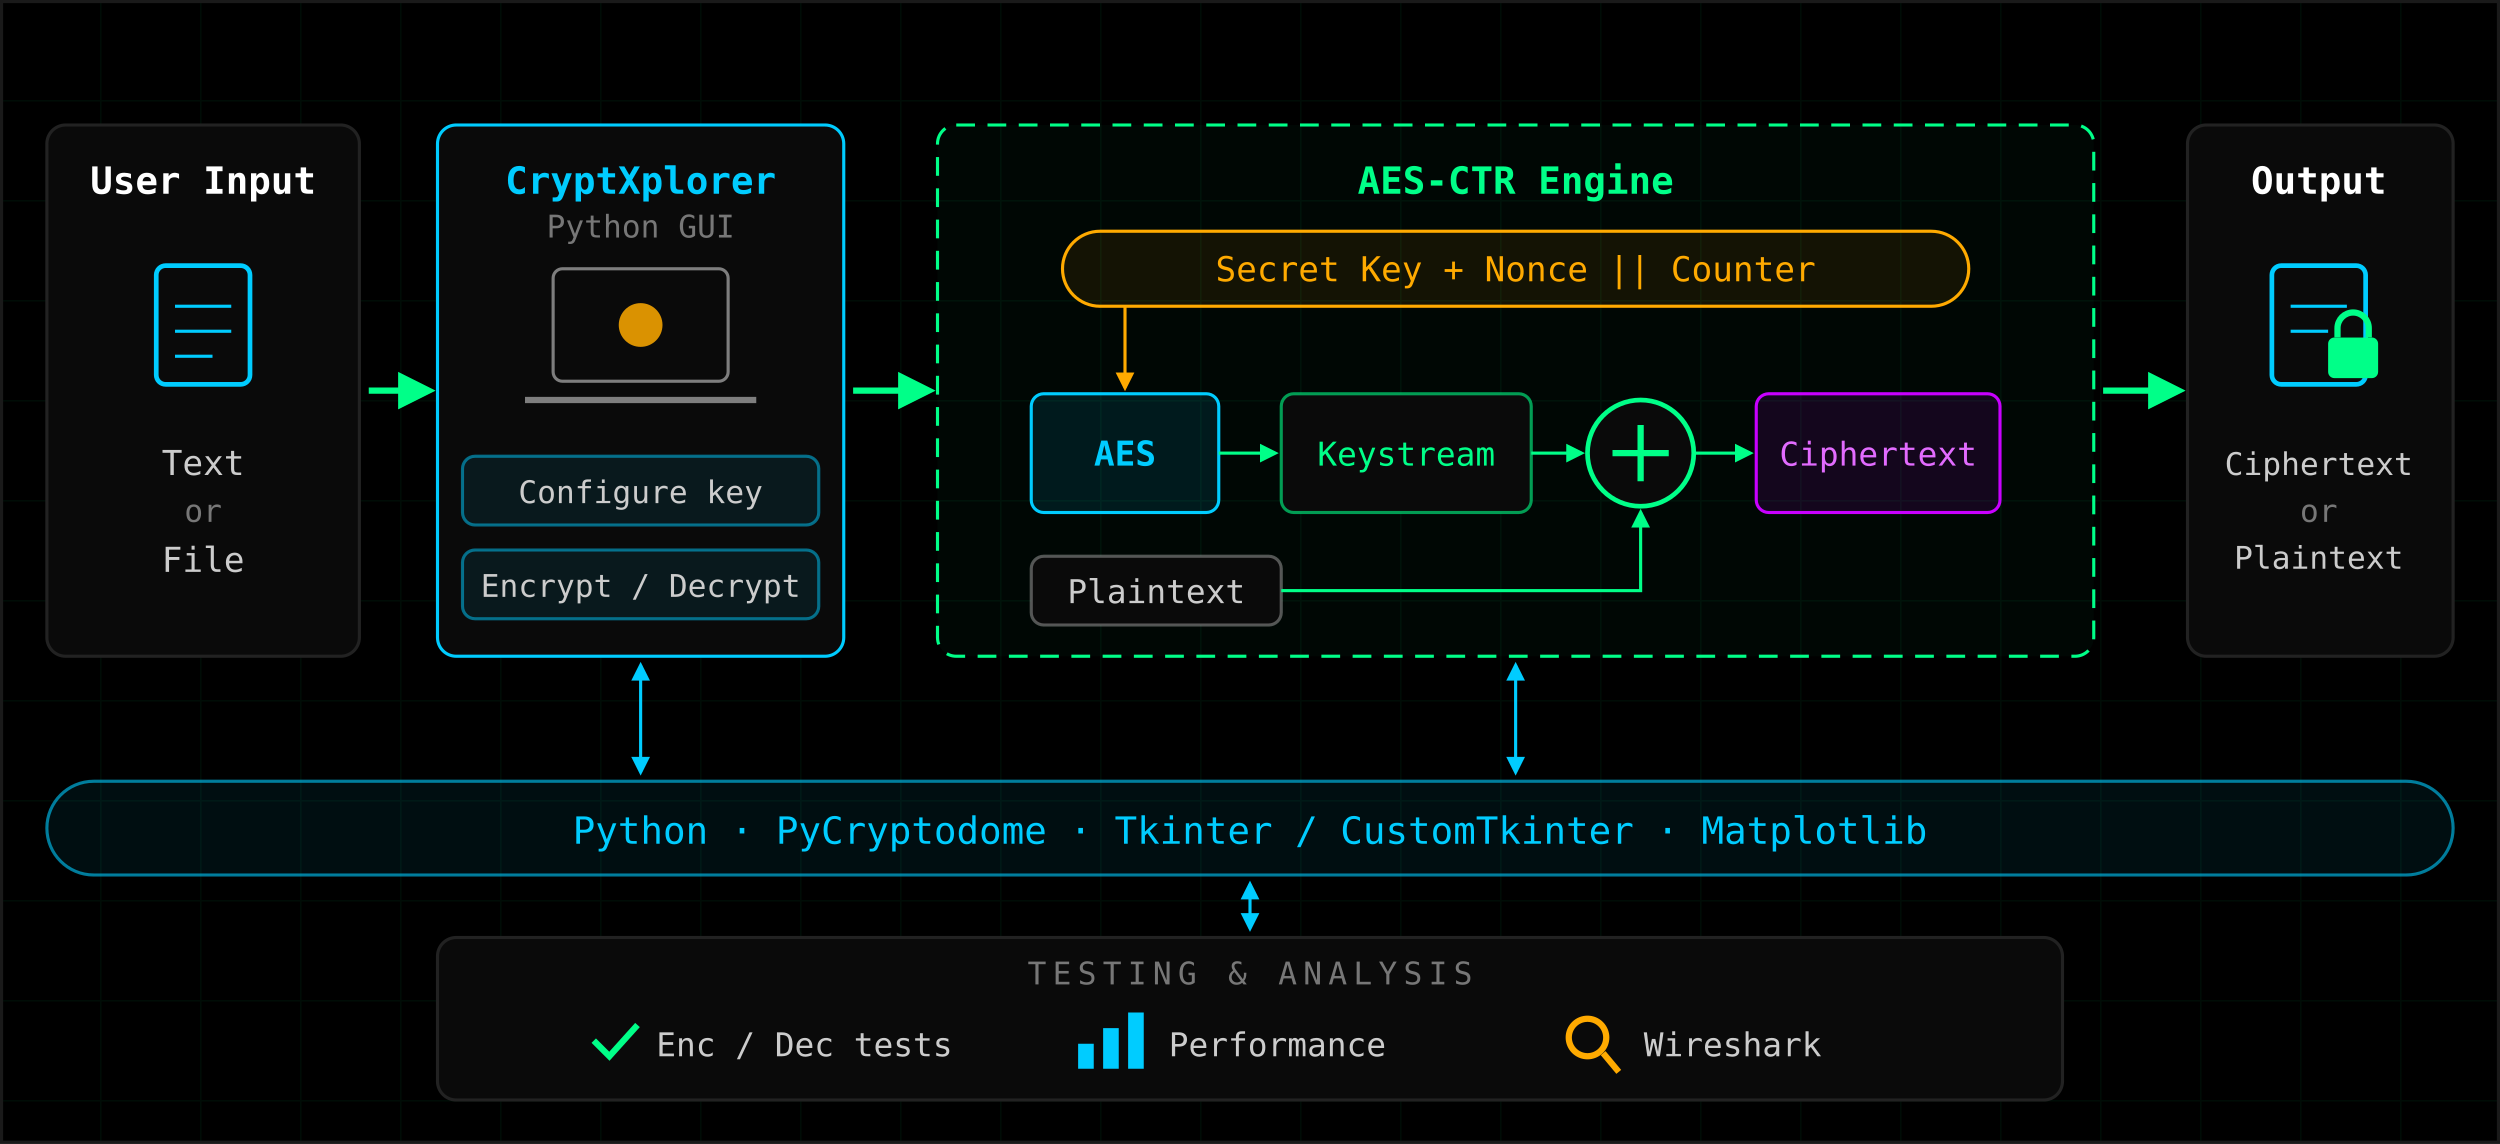
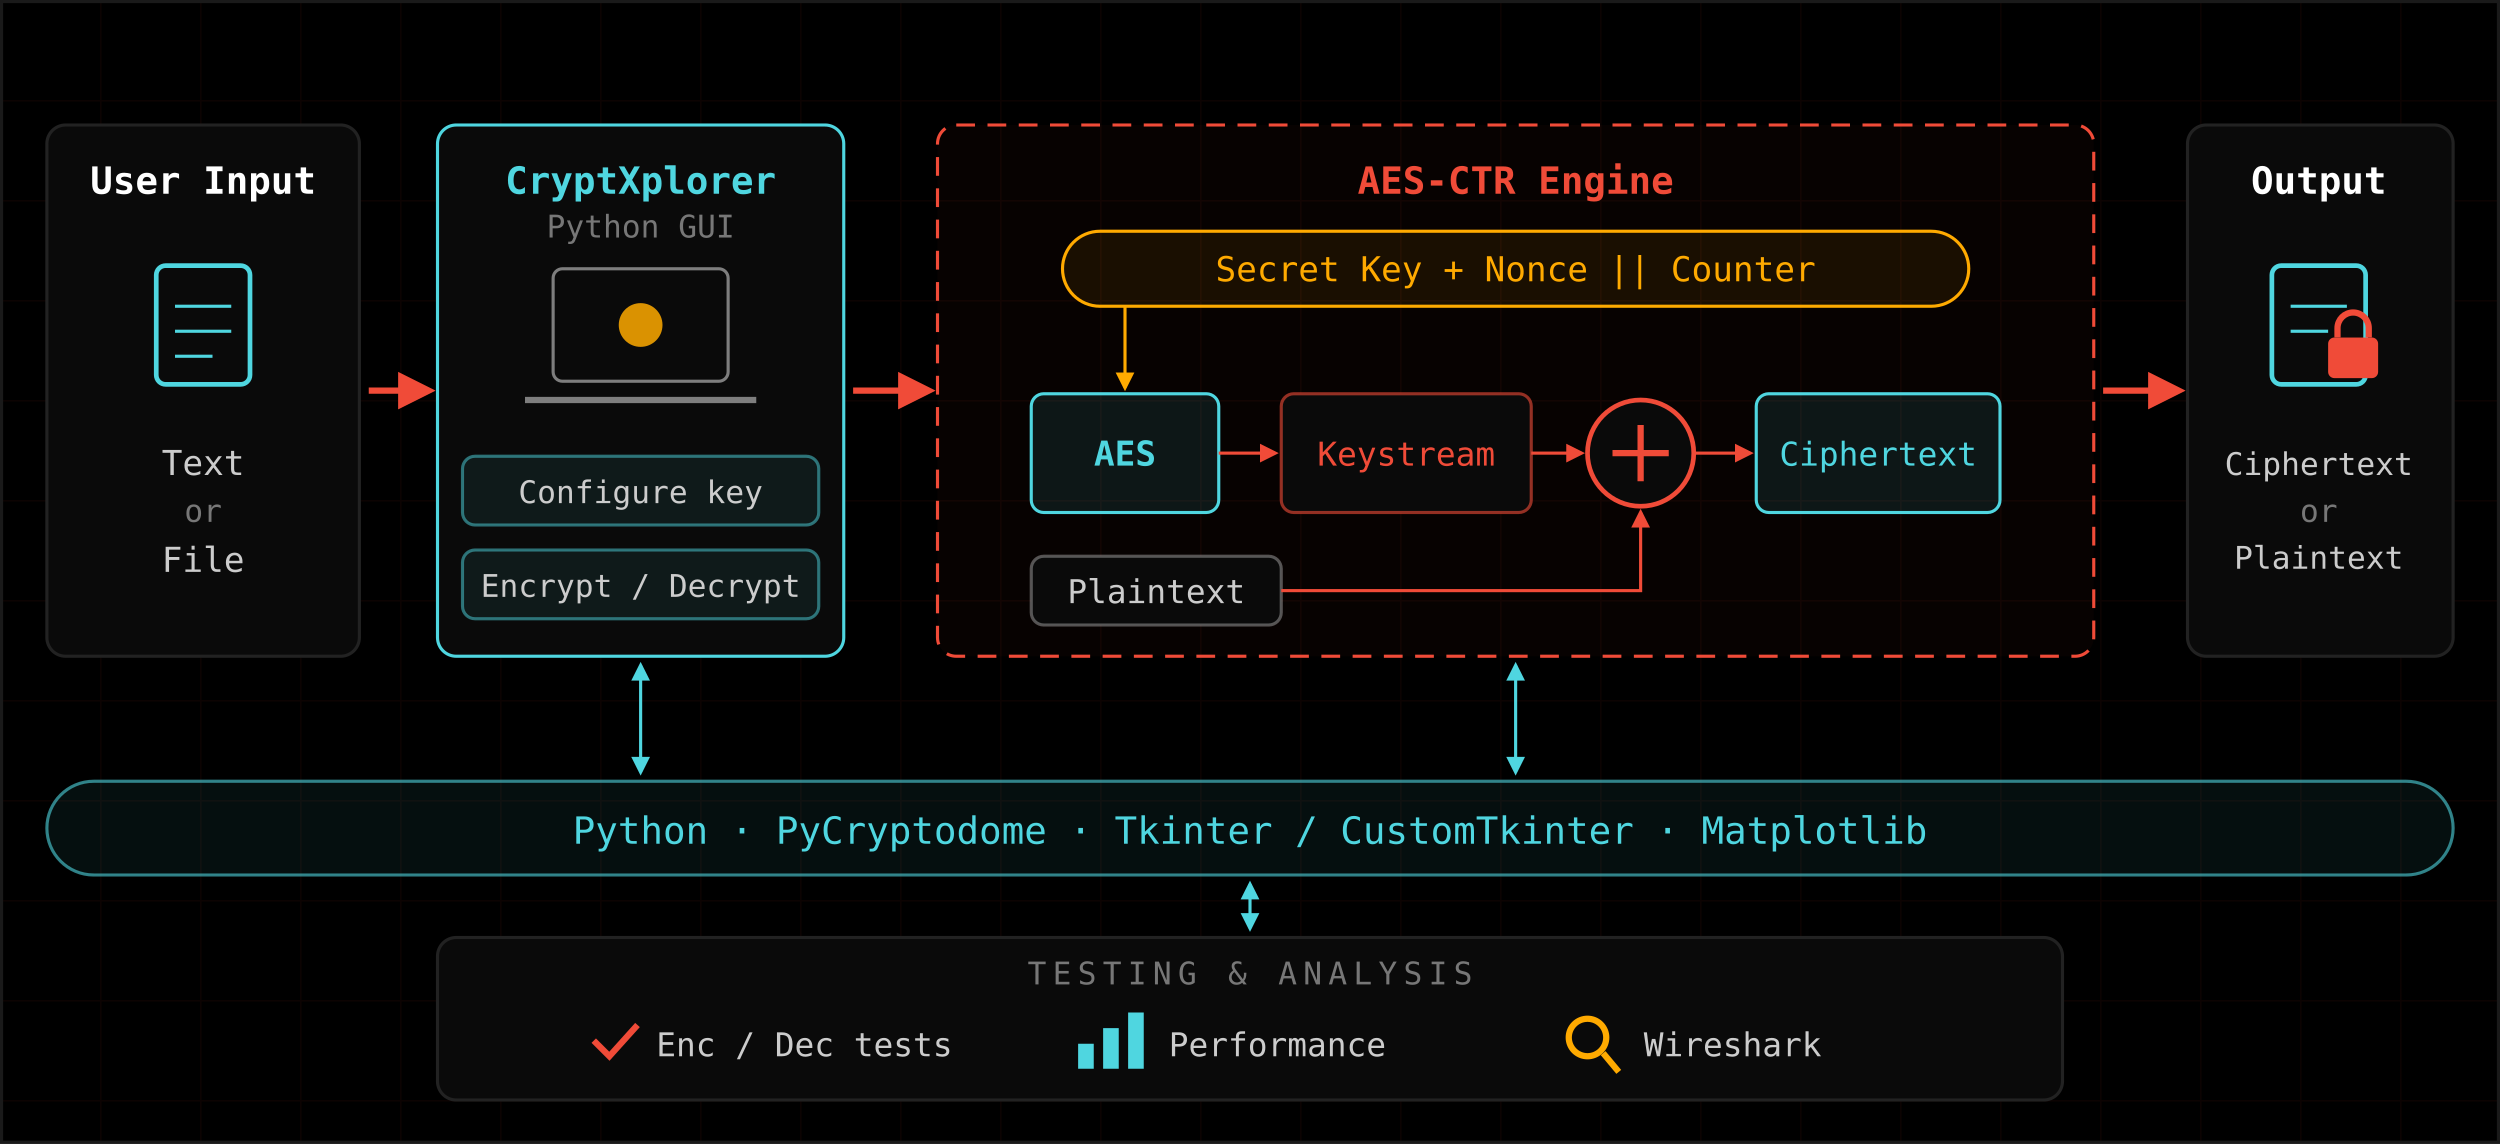
<svg xmlns="http://www.w3.org/2000/svg" viewBox="0 0 800 366" role="img" aria-label="Architecture: user input goes to the CryptXplorer Python app, then the AES-CTR engine (key plus nonce and counter into AES, keystream XOR plaintext), then output; built with Python libraries and a testing module">
  <defs>
    <pattern id="g" width="32" height="32" patternUnits="userSpaceOnUse">
-       <path d="M32 0H0V32" fill="none" stroke="#00ff88" stroke-opacity=".05" />
+       <path d="M32 0H0V32" fill="none" stroke="#f04b38" stroke-opacity=".05" />
    </pattern>
    <marker id="a" viewBox="0 0 10 10" refX="8" refY="5" markerWidth="6" markerHeight="6" orient="auto">
-       <path d="M0 0L10 5L0 10z" fill="#00ff88" />
+       <path d="M0 0L10 5L0 10z" fill="#f04b38" />
    </marker>
    <marker id="c" viewBox="0 0 10 10" refX="8" refY="5" markerWidth="6" markerHeight="6" orient="auto-start-reverse">
-       <path d="M0 0L10 5L0 10z" fill="#00ccff" />
+       <path d="M0 0L10 5L0 10z" fill="#4fd6e0" />
    </marker>
    <marker id="m" viewBox="0 0 10 10" refX="8" refY="5" markerWidth="6" markerHeight="6" orient="auto">
      <path d="M0 0L10 5L0 10z" fill="#ffaa00" />
    </marker>
  </defs>
  <g font-family="'JetBrains Mono',ui-monospace,Menlo,Consolas,monospace" font-size="11" text-anchor="middle">
    <rect width="800" height="366" fill="#000" />
    <rect width="800" height="366" fill="url(#g)" />
    <rect x=".5" y=".5" width="799" height="365" fill="none" stroke="#1a1a1a" />
    <rect x="15" y="40" width="100" height="170" rx="6" fill="#0a0a0a" stroke="#222" />
    <text x="65" y="62" fill="#fff" font-weight="700" font-size="12">User Input</text>
-     <rect x="50" y="85" width="30" height="38" rx="3" fill="none" stroke="#00ccff" stroke-width="1.5" />
-     <line x1="56" y1="98" x2="74" y2="98" stroke="#00ccff" />
-     <line x1="56" y1="106" x2="74" y2="106" stroke="#00ccff" />
-     <line x1="56" y1="114" x2="68" y2="114" stroke="#00ccff" />
+     <rect x="50" y="85" width="30" height="38" rx="3" fill="none" stroke="#4fd6e0" stroke-width="1.5" />
+     <line x1="56" y1="98" x2="74" y2="98" stroke="#4fd6e0" />
+     <line x1="56" y1="106" x2="74" y2="106" stroke="#4fd6e0" />
+     <line x1="56" y1="114" x2="68" y2="114" stroke="#4fd6e0" />
    <text x="65" y="152" fill="#ccc">Text</text>
    <text x="65" y="167" fill="#777" font-size="10">or</text>
    <text x="65" y="183" fill="#ccc">File</text>
-     <line x1="118" y1="125" x2="137" y2="125" stroke="#00ff88" stroke-width="2" marker-end="url(#a)" />
-     <rect x="140" y="40" width="130" height="170" rx="6" fill="#0a0a0a" stroke="#00ccff" />
-     <text x="205" y="62" fill="#00ccff" font-weight="700" font-size="12">CryptXplorer</text>
+     <line x1="118" y1="125" x2="137" y2="125" stroke="#f04b38" stroke-width="2" marker-end="url(#a)" />
+     <rect x="140" y="40" width="130" height="170" rx="6" fill="#0a0a0a" stroke="#4fd6e0" />
+     <text x="205" y="62" fill="#4fd6e0" font-weight="700" font-size="12">CryptXplorer</text>
    <text x="205" y="76" fill="#777" font-size="10">Python GUI</text>
    <rect x="177" y="86" width="56" height="36" rx="3" fill="none" stroke="#ccc" stroke-opacity=".6" />
    <line x1="168" y1="128" x2="242" y2="128" stroke="#ccc" stroke-opacity=".6" stroke-width="2" />
    <circle cx="205" cy="104" r="7" fill="#ffaa00" fill-opacity=".85" />
-     <rect x="148" y="146" width="114" height="22" rx="4" fill="rgba(0,204,255,.08)" stroke="#00ccff" stroke-opacity=".5" />
+     <rect x="148" y="146" width="114" height="22" rx="4" fill="rgba(79,214,224,.08)" stroke="#4fd6e0" stroke-opacity=".5" />
    <text x="205" y="161" fill="#ccc" font-size="10">Configure key</text>
-     <rect x="148" y="176" width="114" height="22" rx="4" fill="rgba(0,204,255,.08)" stroke="#00ccff" stroke-opacity=".5" />
+     <rect x="148" y="176" width="114" height="22" rx="4" fill="rgba(79,214,224,.08)" stroke="#4fd6e0" stroke-opacity=".5" />
    <text x="205" y="191" fill="#ccc" font-size="10">Encrypt / Decrypt</text>
-     <line x1="273" y1="125" x2="297" y2="125" stroke="#00ff88" stroke-width="2" marker-end="url(#a)" />
-     <rect x="300" y="40" width="370" height="170" rx="6" fill="rgba(0,255,136,.03)" stroke="#00ff88" stroke-dasharray="6 4" />
-     <text x="485" y="62" fill="#00ff88" font-weight="700" font-size="12">AES-CTR Engine</text>
+     <line x1="273" y1="125" x2="297" y2="125" stroke="#f04b38" stroke-width="2" marker-end="url(#a)" />
+     <rect x="300" y="40" width="370" height="170" rx="6" fill="rgba(240,75,56,.03)" stroke="#f04b38" stroke-dasharray="6 4" />
+     <text x="485" y="62" fill="#f04b38" font-weight="700" font-size="12">AES-CTR Engine</text>
    <rect x="340" y="74" width="290" height="24" rx="12" fill="rgba(255,170,0,.08)" stroke="#ffaa00" />
    <text x="485" y="90" fill="#ffaa00" font-size="11">Secret Key + Nonce || Counter</text>
    <line x1="360" y1="98" x2="360" y2="124" stroke="#ffaa00" marker-end="url(#m)" />
-     <rect x="330" y="126" width="60" height="38" rx="4" fill="rgba(0,204,255,.1)" stroke="#00ccff" />
-     <text x="360" y="149" fill="#00ccff" font-weight="700">AES</text>
-     <line x1="390" y1="145" x2="408" y2="145" stroke="#00ff88" marker-end="url(#a)" />
-     <rect x="410" y="126" width="80" height="38" rx="4" fill="#0a0a0a" stroke="#00ff88" stroke-opacity=".6" />
-     <text x="450" y="149" fill="#00ff88" font-size="10.5">Keystream</text>
-     <line x1="490" y1="145" x2="506" y2="145" stroke="#00ff88" marker-end="url(#a)" />
-     <circle cx="525" cy="145" r="17" fill="#0a0a0a" stroke="#00ff88" stroke-width="1.5" />
-     <line x1="525" y1="136" x2="525" y2="154" stroke="#00ff88" stroke-width="2" />
-     <line x1="516" y1="145" x2="534" y2="145" stroke="#00ff88" stroke-width="2" />
-     <line x1="542" y1="145" x2="560" y2="145" stroke="#00ff88" marker-end="url(#a)" />
-     <rect x="562" y="126" width="78" height="38" rx="4" fill="rgba(200,0,255,.1)" stroke="#c800ff" />
-     <text x="601" y="149" fill="#e26bff" font-size="10.5">Ciphertext</text>
+     <rect x="330" y="126" width="60" height="38" rx="4" fill="rgba(79,214,224,.1)" stroke="#4fd6e0" />
+     <text x="360" y="149" fill="#4fd6e0" font-weight="700">AES</text>
+     <line x1="390" y1="145" x2="408" y2="145" stroke="#f04b38" marker-end="url(#a)" />
+     <rect x="410" y="126" width="80" height="38" rx="4" fill="#0a0a0a" stroke="#f04b38" stroke-opacity=".6" />
+     <text x="450" y="149" fill="#f04b38" font-size="10.5">Keystream</text>
+     <line x1="490" y1="145" x2="506" y2="145" stroke="#f04b38" marker-end="url(#a)" />
+     <circle cx="525" cy="145" r="17" fill="#0a0a0a" stroke="#f04b38" stroke-width="1.5" />
+     <line x1="525" y1="136" x2="525" y2="154" stroke="#f04b38" stroke-width="2" />
+     <line x1="516" y1="145" x2="534" y2="145" stroke="#f04b38" stroke-width="2" />
+     <line x1="542" y1="145" x2="560" y2="145" stroke="#f04b38" marker-end="url(#a)" />
+     <rect x="562" y="126" width="78" height="38" rx="4" fill="rgba(79,214,224,.1)" stroke="#4fd6e0" />
+     <text x="601" y="149" fill="#4fd6e0" font-size="10.5">Ciphertext</text>
    <rect x="330" y="178" width="80" height="22" rx="4" fill="#0a0a0a" stroke="#ccc" stroke-opacity=".4" />
    <text x="370" y="193" fill="#ccc" font-size="10.5">Plaintext</text>
-     <polyline points="410,189 525,189 525,164" fill="none" stroke="#00ff88" marker-end="url(#a)" />
-     <line x1="673" y1="125" x2="697" y2="125" stroke="#00ff88" stroke-width="2" marker-end="url(#a)" />
+     <polyline points="410,189 525,189 525,164" fill="none" stroke="#f04b38" marker-end="url(#a)" />
+     <line x1="673" y1="125" x2="697" y2="125" stroke="#f04b38" stroke-width="2" marker-end="url(#a)" />
    <rect x="700" y="40" width="85" height="170" rx="6" fill="#0a0a0a" stroke="#222" />
    <text x="742" y="62" fill="#fff" font-weight="700" font-size="12">Output</text>
-     <rect x="727" y="85" width="30" height="38" rx="3" fill="none" stroke="#00ccff" stroke-width="1.5" />
-     <line x1="733" y1="98" x2="751" y2="98" stroke="#00ccff" />
-     <line x1="733" y1="106" x2="745" y2="106" stroke="#00ccff" />
-     <rect x="745" y="108" width="16" height="13" rx="2" fill="#00ff88" />
-     <path d="M748 108v-3a5 5 0 0 1 10 0v3" fill="none" stroke="#00ff88" stroke-width="2" />
+     <rect x="727" y="85" width="30" height="38" rx="3" fill="none" stroke="#4fd6e0" stroke-width="1.5" />
+     <line x1="733" y1="98" x2="751" y2="98" stroke="#4fd6e0" />
+     <line x1="733" y1="106" x2="745" y2="106" stroke="#4fd6e0" />
+     <rect x="745" y="108" width="16" height="13" rx="2" fill="#f04b38" />
+     <path d="M748 108v-3a5 5 0 0 1 10 0v3" fill="none" stroke="#f04b38" stroke-width="2" />
    <text x="742" y="152" fill="#ccc" font-size="10">Ciphertext</text>
    <text x="742" y="167" fill="#777" font-size="10">or</text>
    <text x="742" y="182" fill="#ccc" font-size="10">Plaintext</text>
-     <line x1="205" y1="213" x2="205" y2="247" stroke="#00ccff" marker-start="url(#c)" marker-end="url(#c)" />
-     <line x1="485" y1="213" x2="485" y2="247" stroke="#00ccff" marker-start="url(#c)" marker-end="url(#c)" />
-     <rect x="15" y="250" width="770" height="30" rx="15" fill="rgba(0,204,255,.07)" stroke="#00ccff" stroke-opacity=".6" />
-     <text x="400" y="270" fill="#00ccff" font-size="12">Python  ·  PyCryptodome  ·  Tkinter / CustomTkinter  ·  Matplotlib</text>
-     <line x1="400" y1="283" x2="400" y2="297" stroke="#00ccff" marker-start="url(#c)" marker-end="url(#c)" />
+     <line x1="205" y1="213" x2="205" y2="247" stroke="#4fd6e0" marker-start="url(#c)" marker-end="url(#c)" />
+     <line x1="485" y1="213" x2="485" y2="247" stroke="#4fd6e0" marker-start="url(#c)" marker-end="url(#c)" />
+     <rect x="15" y="250" width="770" height="30" rx="15" fill="rgba(79,214,224,.07)" stroke="#4fd6e0" stroke-opacity=".6" />
+     <text x="400" y="270" fill="#4fd6e0" font-size="12">Python  ·  PyCryptodome  ·  Tkinter / CustomTkinter  ·  Matplotlib</text>
+     <line x1="400" y1="283" x2="400" y2="297" stroke="#4fd6e0" marker-start="url(#c)" marker-end="url(#c)" />
    <rect x="140" y="300" width="520" height="52" rx="6" fill="#0a0a0a" stroke="#222" />
    <text x="400" y="315" fill="#777" font-size="10" letter-spacing="2">TESTING &amp; ANALYSIS</text>
    <g font-size="10.5" fill="#ccc">
-       <path d="M190 333l5 5 9-10" fill="none" stroke="#00ff88" stroke-width="2" />
+       <path d="M190 333l5 5 9-10" fill="none" stroke="#f04b38" stroke-width="2" />
      <text x="210" y="338" text-anchor="start">Enc / Dec tests</text>
-       <rect x="345" y="334" width="5" height="8" fill="#00ccff" />
-       <rect x="353" y="329" width="5" height="13" fill="#00ccff" />
-       <rect x="361" y="324" width="5" height="18" fill="#00ccff" />
+       <rect x="345" y="334" width="5" height="8" fill="#4fd6e0" />
+       <rect x="353" y="329" width="5" height="13" fill="#4fd6e0" />
+       <rect x="361" y="324" width="5" height="18" fill="#4fd6e0" />
      <text x="374" y="338" text-anchor="start">Performance</text>
      <circle cx="508" cy="332" r="6" fill="none" stroke="#ffaa00" stroke-width="2" />
      <line x1="513" y1="337" x2="518" y2="343" stroke="#ffaa00" stroke-width="2" />
      <text x="526" y="338" text-anchor="start">Wireshark</text>
    </g>
  </g>
</svg>
